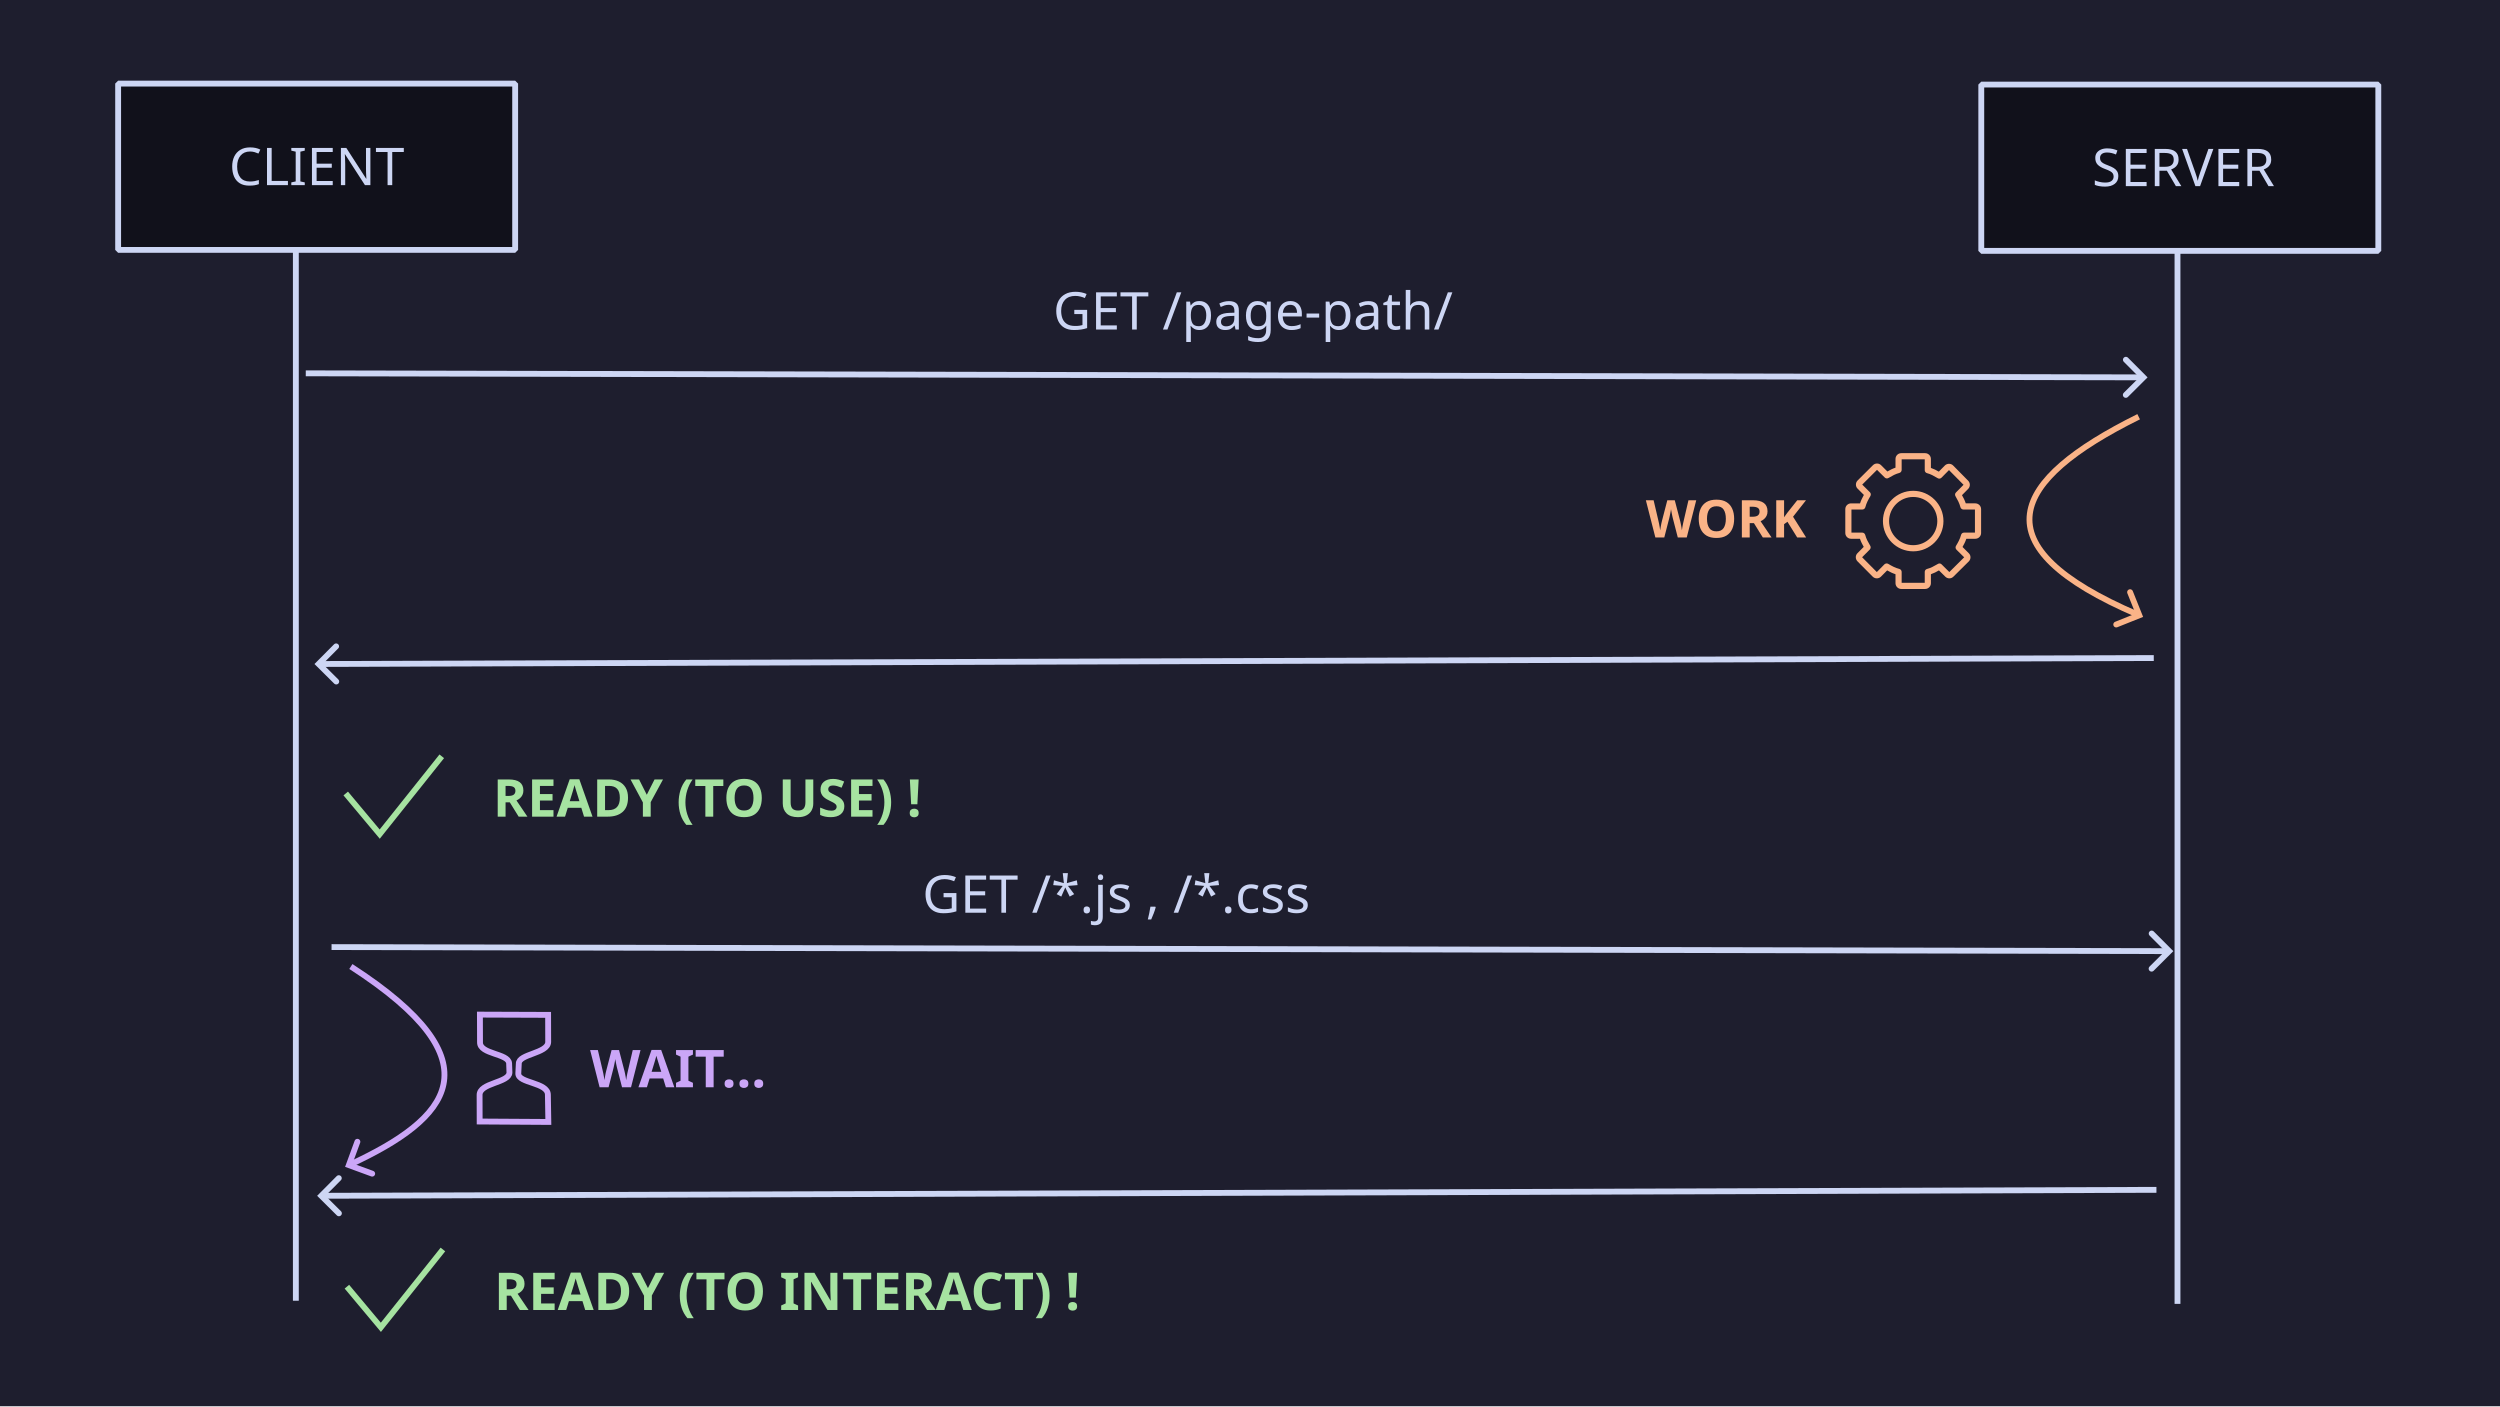
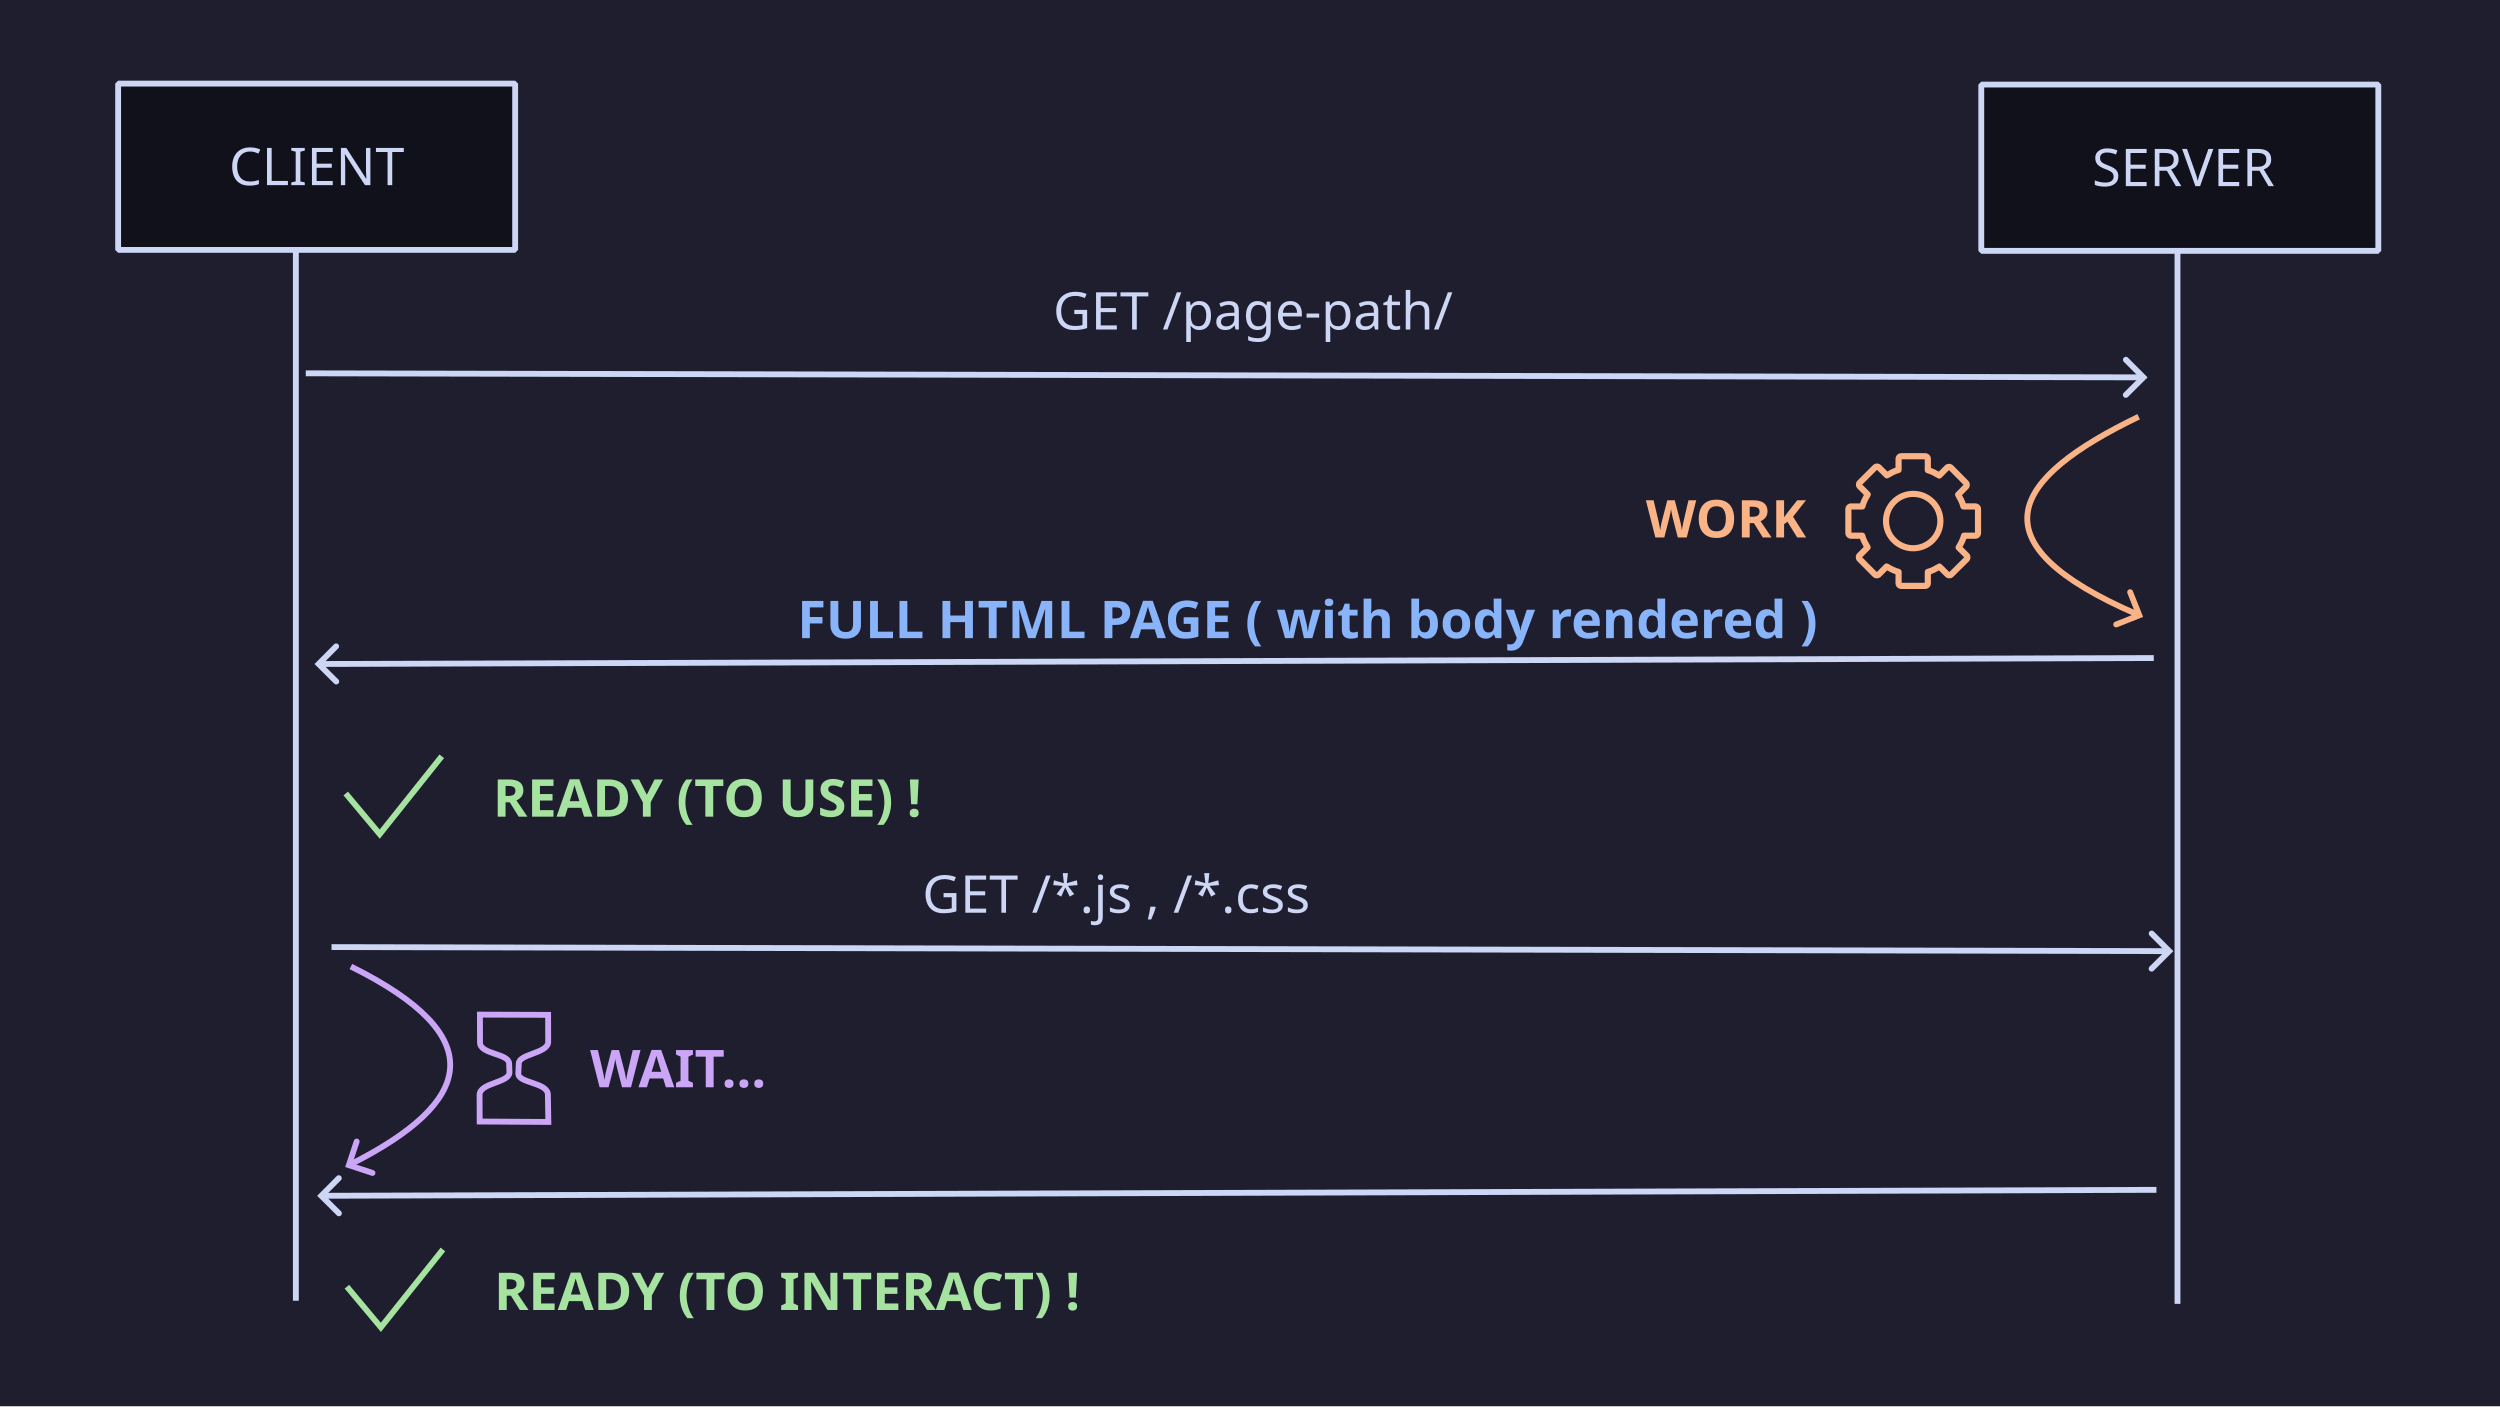
<svg xmlns="http://www.w3.org/2000/svg" width="1280" height="720" viewBox="0 0 1280 720" version="1.1" id="svg5">
  <style id="style6471">
     
* { transform-box: fill-box; } 
@keyframes spin {
  from {
    transform: rotate(0deg);
  }

  to {
    transform: rotate(360deg);
  }
}

.rotate {
   transform-origin: center;
  animation: spin 2s linear infinite;
}

@keyframes wait {
   
  0% {
    transform: rotate(0deg);
  }
  45% {
    transform: rotate(0deg);
  }
   50% {
    transform: rotate(180deg);
   }
   95% {
      transform: rotate(180deg);
   }
  100% {
    transform: rotate(360deg);
  }
}
.wait {
  transform-origin: center;
  animation: wait 4s linear infinite;
}
  </style>
  <defs id="defs2">
    <marker style="overflow:visible" id="marker4425" refX="0" refY="0" orient="auto-start-reverse" markerWidth="4.207" markerHeight="7" viewBox="0 0 4.207 7" preserveAspectRatio="xMidYMid">
      <path style="fill:none;stroke:context-stroke;stroke-width:1;stroke-linecap:round" d="M 3,-3 0,0 3,3" id="path4423" transform="rotate(180,0.125,0)" />
    </marker>
    <marker style="overflow:visible" id="Arrow3" refX="0" refY="0" orient="auto-start-reverse" markerWidth="4.207" markerHeight="7" viewBox="0 0 4.207 7" preserveAspectRatio="xMidYMid">
      <path style="fill:none;stroke:context-stroke;stroke-width:1;stroke-linecap:round" d="M 3,-3 0,0 3,3" id="arrow3" transform="rotate(180,0.125,0)" />
    </marker>
    <marker style="overflow:visible" id="marker3014" refX="0" refY="0" orient="auto-start-reverse" markerWidth="4.207" markerHeight="7" viewBox="0 0 4.207 7" preserveAspectRatio="xMidYMid">
      <path style="fill:none;stroke:context-stroke;stroke-width:1;stroke-linecap:round" d="M 3,-3 0,0 3,3" id="path3012" transform="rotate(180,0.125,0)" />
    </marker>
    <marker style="overflow:visible" id="Arrow3-3" refX="0" refY="0" orient="auto-start-reverse" markerWidth="4.207" markerHeight="7" viewBox="0 0 4.207 7" preserveAspectRatio="xMidYMid">
      <path style="fill:none;stroke:context-stroke;stroke-width:1;stroke-linecap:round" d="M 3,-3 0,0 3,3" id="arrow3-6" transform="rotate(180,0.125,0)" />
    </marker>
    <marker style="overflow:visible" id="marker3014-4" refX="0" refY="0" orient="auto-start-reverse" markerWidth="4.207" markerHeight="7" viewBox="0 0 4.207 7" preserveAspectRatio="xMidYMid">
      <path style="fill:none;stroke:context-stroke;stroke-width:1;stroke-linecap:round" d="M 3,-3 0,0 3,3" id="path3012-7" transform="rotate(180,0.125,0)" />
    </marker>
    <marker style="overflow:visible" id="marker4425-5" refX="0" refY="0" orient="auto-start-reverse" markerWidth="4.207" markerHeight="7" viewBox="0 0 4.207 7" preserveAspectRatio="xMidYMid">
      <path style="fill:none;stroke:context-stroke;stroke-width:1;stroke-linecap:round" d="M 3,-3 0,0 3,3" id="path4423-6" transform="rotate(180,0.125,0)" />
    </marker>
  </defs>
  <rect style="fill:#1e1e2e;stroke-width:7.559;stroke-linecap:round;stroke-linejoin:bevel;stroke-miterlimit:10" id="background" width="1280" height="720" x="0" y="0" />
  <g id="layer1" />
  <rect style="fill:#11111b;stroke:#cdd6f4;stroke-width:3;stroke-linecap:round;stroke-linejoin:bevel;stroke-miterlimit:10;stroke-dasharray:none" id="rect455" width="203.277" height="85.161" x="60.485" y="42.788" />
  <text xml:space="preserve" style="font-size:26.667px;line-height:1.25;font-family:Poppins;-inkscape-font-specification:Poppins;fill:#cdd6f4;stroke:none" x="117.256" y="94.777" id="text2144">
    <tspan id="tspan2142" x="117.256" y="94.777">CLIENT</tspan>
  </text>
  <rect style="fill:#11111b;stroke:#cdd6f4;stroke-width:3;stroke-linecap:round;stroke-linejoin:bevel;stroke-miterlimit:10;stroke-dasharray:none" id="rect455-6" width="203.277" height="85.161" x="1014.416" y="43.297" />
  <text xml:space="preserve" style="font-size:26.667px;line-height:1.25;font-family:Poppins;-inkscape-font-specification:Poppins;fill:#cdd6f4;stroke:none" x="1071.187" y="95.285" id="text2144-2">
    <tspan id="tspan2142-9" x="1071.187" y="95.285">SERVER</tspan>
  </text>
  <path style="fill:none;stroke:#cdd6f4;stroke-width:3;stroke-linecap:butt;stroke-linejoin:miter;stroke-dasharray:none;stroke-opacity:1" d="M 151.475,127.37 V 665.976" id="path2278" />
  <path style="fill:none;stroke:#cdd6f4;stroke-width:3;stroke-linecap:butt;stroke-linejoin:miter;stroke-dasharray:none;stroke-opacity:1" d="M 1114.875,128.973 V 667.579" id="path2278-1" />
  <path d="m 979.557,279.13 c -6.804,0 -12.342,-5.538 -12.342,-12.342 0,-6.804 5.538,-12.342 12.342,-12.342 6.804,0 12.342,5.538 12.342,12.342 0,6.804 -5.538,12.342 -12.342,12.342 z m 0,-27.838 c -8.543,0 -15.496,6.953 -15.496,15.496 0,8.543 6.953,15.496 15.496,15.496 8.543,0 15.496,-6.953 15.496,-15.496 0,-8.543 -6.953,-15.496 -15.496,-15.496 z m 31.613,21.406 h -5.588 c -0.72,0 -1.341,0.472 -1.515,1.167 -0.596,2.21 -1.515,3.8 -2.607,5.637 -0.372,0.621 -0.248,1.416 0.248,1.937 l 3.948,3.899 -7.599,7.549 -3.949,-3.924 c -0.497,-0.521 -1.291,-0.621 -1.887,-0.248 l -0.348,0.199 c -1.863,1.068 -3.204,1.838 -5.215,2.384 -0.695,0.174 -1.192,0.795 -1.192,1.515 v 5.588 h -11.821 v -5.588 c 0,-0.695 -0.497,-1.341 -1.167,-1.515 -2.185,-0.571 -3.75,-1.44 -5.712,-2.608 -0.621,-0.348 -1.415,-0.248 -1.937,0.248 l -3.899,3.949 -7.524,-7.574 3.924,-3.949 c 0.497,-0.521 0.596,-1.291 0.248,-1.912 l -0.174,-0.298 c -1.093,-1.863 -1.863,-3.228 -2.409,-5.265 -0.174,-0.695 -0.82,-1.192 -1.54,-1.192 h -5.513 v -11.821 h 5.588 c 0.695,0 1.341,-0.497 1.515,-1.167 0.596,-2.235 1.49,-3.849 2.607,-5.761 0.348,-0.621 0.248,-1.415 -0.248,-1.912 l -3.949,-3.924 7.574,-7.549 3.949,3.924 c 0.497,0.521 1.291,0.621 1.912,0.248 l 0.273,-0.149 c 1.887,-1.093 3.253,-1.887 5.29,-2.434 0.695,-0.174 1.192,-0.82 1.192,-1.54 V 235.175 h 11.821 v 5.563 c 0,0.695 0.472,1.341 1.167,1.515 2.011,0.546 3.353,1.341 5.215,2.434 l 0.273,0.149 c 0.621,0.372 1.415,0.273 1.912,-0.248 l 3.849,-3.899 7.45,7.525 -3.899,3.949 c -0.497,0.497 -0.596,1.266 -0.224,1.887 1.093,1.937 1.962,3.452 2.533,5.637 0.199,0.695 0.82,1.192 1.54,1.192 h 5.886 z m 0.199,-14.975 h -4.892 c -0.522,-1.589 -1.192,-2.881 -1.937,-4.197 l 3.179,-3.228 c 1.117,-1.142 1.117,-3.005 0,-4.147 l -7.723,-7.823 c -1.117,-1.142 -3.079,-1.142 -4.222,0 l -3.104,3.154 c -1.291,-0.745 -2.533,-1.391 -4.048,-1.912 v -4.594 c 0,-1.614 -1.316,-2.955 -2.955,-2.955 h -12.218 c -1.639,0 -2.955,1.341 -2.955,2.955 v 4.47 c -1.565,0.521 -2.831,1.192 -4.147,1.962 l -3.228,-3.228 c -1.142,-1.142 -3.03,-1.142 -4.172,0 l -7.847,7.823 c -0.571,0.571 -0.869,1.316 -0.869,2.111 0,0.795 0.298,1.54 0.869,2.086 l 3.204,3.204 c -0.745,1.366 -1.44,2.707 -1.962,4.321 h -4.594 c -1.614,0 -2.955,1.316 -2.955,2.955 v 12.218 c 0,1.639 1.341,2.955 2.955,2.955 h 4.545 c 0.521,1.565 1.192,2.831 1.937,4.147 l -3.204,3.228 c -1.142,1.142 -1.142,3.005 0,4.172 l 7.798,7.847 c 0.571,0.571 1.316,0.869 2.111,0.869 v 0 c 0.795,0 1.54,-0.298 2.111,-0.869 l 3.179,-3.204 c 1.366,0.77 2.682,1.44 4.271,1.962 v 4.594 c 0,1.614 1.316,2.955 2.955,2.955 h 12.218 c 1.639,0 2.955,-1.341 2.955,-2.955 v -4.594 c 1.565,-0.546 2.806,-1.192 4.122,-1.962 l 3.228,3.204 c 1.167,1.167 3.03,1.167 4.172,0 l 7.872,-7.798 c 0.571,-0.571 0.869,-1.316 0.869,-2.111 0,-0.795 -0.298,-1.54 -0.869,-2.086 l -3.204,-3.204 c 0.72,-1.291 1.415,-2.608 1.962,-4.197 h 4.594 c 1.614,0 2.955,-1.316 2.955,-2.955 V 260.679 c 0,-1.639 -1.341,-2.955 -2.955,-2.955 z" fill="#cdd6f4" stroke="none" pointer-events="all" id="path2490" style="fill:#fab387;stroke:none;stroke-width:2;stroke-dasharray:none" class="rotate" />
  <path style="fill:none;fill-rule:evenodd;stroke:#cdd6f4;stroke-width:3;stroke-linecap:butt;stroke-linejoin:miter;stroke-dasharray:none;stroke-opacity:1;marker-end:url(#Arrow3)" d="m 156.553,191.141 940.131,2.07" id="path2731" />
  <path style="fill:none;fill-rule:evenodd;stroke:#cdd6f4;stroke-width:3;stroke-linecap:butt;stroke-linejoin:miter;stroke-dasharray:none;stroke-opacity:1;marker-end:url(#Arrow3-3)" d="m 169.752,484.911 940.131,2.07" id="path2731-1" />
  <path style="fill:#cdd6f4;fill-rule:evenodd;stroke:#cdd6f4;stroke-width:3;stroke-linecap:butt;stroke-linejoin:miter;stroke-dasharray:none;stroke-opacity:1;marker-end:url(#marker3014)" d="m 1102.731,336.915 -938.851,3.05" id="path3004" />
  <path style="fill:#cdd6f4;fill-rule:evenodd;stroke:#cdd6f4;stroke-width:3;stroke-linecap:butt;stroke-linejoin:miter;stroke-dasharray:none;stroke-opacity:1;marker-end:url(#marker3014-4)" d="m 1104.096,609.195 -938.851,3.05" id="path3004-6" />
  <text xml:space="preserve" style="font-size:26.667px;line-height:1.25;font-family:Poppins;-inkscape-font-specification:Poppins" x="539.174" y="168.708" id="text2996">
    <tspan id="tspan2994" x="539.174" y="168.708" style="fill:#cdd6f4">GET /page-path/</tspan>
  </text>
-   <path style="display:inline;fill:none;fill-rule:evenodd;stroke:#fab387;stroke-width:3;stroke-linecap:butt;stroke-linejoin:miter;stroke-dasharray:none;stroke-opacity:1;marker-end:url(#marker4425)" d="m 1094.996,213.362 c -65.853,32.624 -82.609,66.117 -0.355,101.361" id="path4008" />
-   <path style="display:inline;fill:none;fill-rule:evenodd;stroke:#cba6f7;stroke-width:3;stroke-linecap:butt;stroke-linejoin:miter;stroke-dasharray:none;stroke-opacity:1;marker-end:url(#marker4425-5)" d="m 179.645,494.857 c 76.176,49.219 50.427,77.822 -0.355,101.361" id="path4008-9" />
+   <path style="display:inline;fill:none;fill-rule:evenodd;stroke:#fab387;stroke-width:3;stroke-linecap:butt;stroke-linejoin:miter;stroke-dasharray:none;stroke-opacity:1;marker-end:url(#marker4425)" d="m 1094.996,213.362 c -65.033,31.353 -86.161,64.352 -0.355,101.361" id="path4008" />
+   <path style="display:inline;fill:none;fill-rule:evenodd;stroke:#cba6f7;stroke-width:3;stroke-linecap:butt;stroke-linejoin:miter;stroke-dasharray:none;stroke-opacity:1;marker-end:url(#marker4425-5)" d="m 179.645,494.857 c 72.275,35.816 63.284,69.355 -0.355,101.361" id="path4008-9" />
  <text xml:space="preserve" style="font-style:normal;font-variant:normal;font-weight:bold;font-stretch:normal;font-size:26.667px;line-height:1.25;font-family:Poppins;-inkscape-font-specification:'Poppins Bold';fill:#fab387" x="842.68" y="275.17" id="text4555">
    <tspan id="tspan4553" x="842.68" y="275.17">WORK</tspan>
  </text>
  <text xml:space="preserve" style="font-style:normal;font-variant:normal;font-weight:bold;font-stretch:normal;font-size:26.667px;line-height:1.25;font-family:Poppins;-inkscape-font-specification:'Poppins Bold';fill:#fab387" x="252.424" y="418.121" id="text4555-9">
    <tspan id="tspan4553-2" x="252.424" y="418.121" style="fill:#a6e3a1">READY (TO USE) !</tspan>
  </text>
  <text xml:space="preserve" style="font-style:normal;font-variant:normal;font-weight:bold;font-stretch:normal;font-size:26.667px;line-height:1.25;font-family:Poppins;-inkscape-font-specification:'Poppins Bold';fill:#fab387" x="302.146" y="556.693" id="text4555-0">
    <tspan id="tspan4553-23" x="302.146" y="556.693" style="fill:#cba6f7">WAIT...</tspan>
  </text>
  <path style="fill:none;stroke:#a6e3a1;stroke-width:3;stroke-linecap:butt;stroke-linejoin:miter;stroke-dasharray:none;stroke-opacity:1" d="m 177.014,406.265 17.398,20.803 31.774,-39.847" id="check" />
  <text xml:space="preserve" style="font-style:normal;font-variant:normal;font-weight:bold;font-stretch:normal;font-size:26.667px;line-height:1.25;font-family:Poppins;-inkscape-font-specification:'Poppins Bold';fill:#fab387" x="253.017" y="670.705" id="text4555-9-1">
    <tspan id="tspan4553-2-5" x="253.017" y="670.705" style="fill:#a6e3a1">READY (TO INTERACT) !</tspan>
  </text>
  <path style="fill:none;stroke:#a6e3a1;stroke-width:3;stroke-linecap:butt;stroke-linejoin:miter;stroke-dasharray:none;stroke-opacity:1" d="m 177.607,658.784 17.398,20.803 31.774,-39.847" id="check-5" />
  <path style="fill:none;stroke:#cba6f7;stroke-width:3;stroke-linecap:butt;stroke-linejoin:miter;stroke-dasharray:none;stroke-opacity:1" d="m 245.719,519.482 0.049,14.188 c -0.131,6.205 14.566,5.581 14.9,10.756 l 0.17,4.724 c -0.126,5.352 -15.488,5.163 -15.289,11.59 l 0.036,13.474 35.162,0.224 -0.229,-13.931 c -0.024,-6.411 -15.355,-5.847 -15.144,-10.902 l 0.248,-4.969 c -0.186,-5.076 14.832,-5.198 15.051,-11.09 l -0.039,-13.93 z" id="sand" class="wait" />
  <text xml:space="preserve" style="font-size:26.667px;line-height:1.25;font-family:Poppins;-inkscape-font-specification:Poppins" x="472.246" y="467.317" id="text2996-8">
    <tspan id="tspan2994-7" x="472.246" y="467.317" style="fill:#cdd6f4">GET /*.js , /*.css</tspan>
  </text>
+   <text xml:space="preserve" style="font-size:26.667px;line-height:1.25;font-family:Poppins;-inkscape-font-specification:Poppins" x="408.27" y="326.733" id="text418">
+     <tspan id="tspan416" x="408.27" y="326.733" style="font-style:normal;font-variant:normal;font-weight:bold;font-stretch:normal;font-family:Poppins;-inkscape-font-specification:'Poppins Bold';fill:#89b4fa">FULL HTML PAGE ( with body rendered )</tspan>
+   </text>
</svg>
